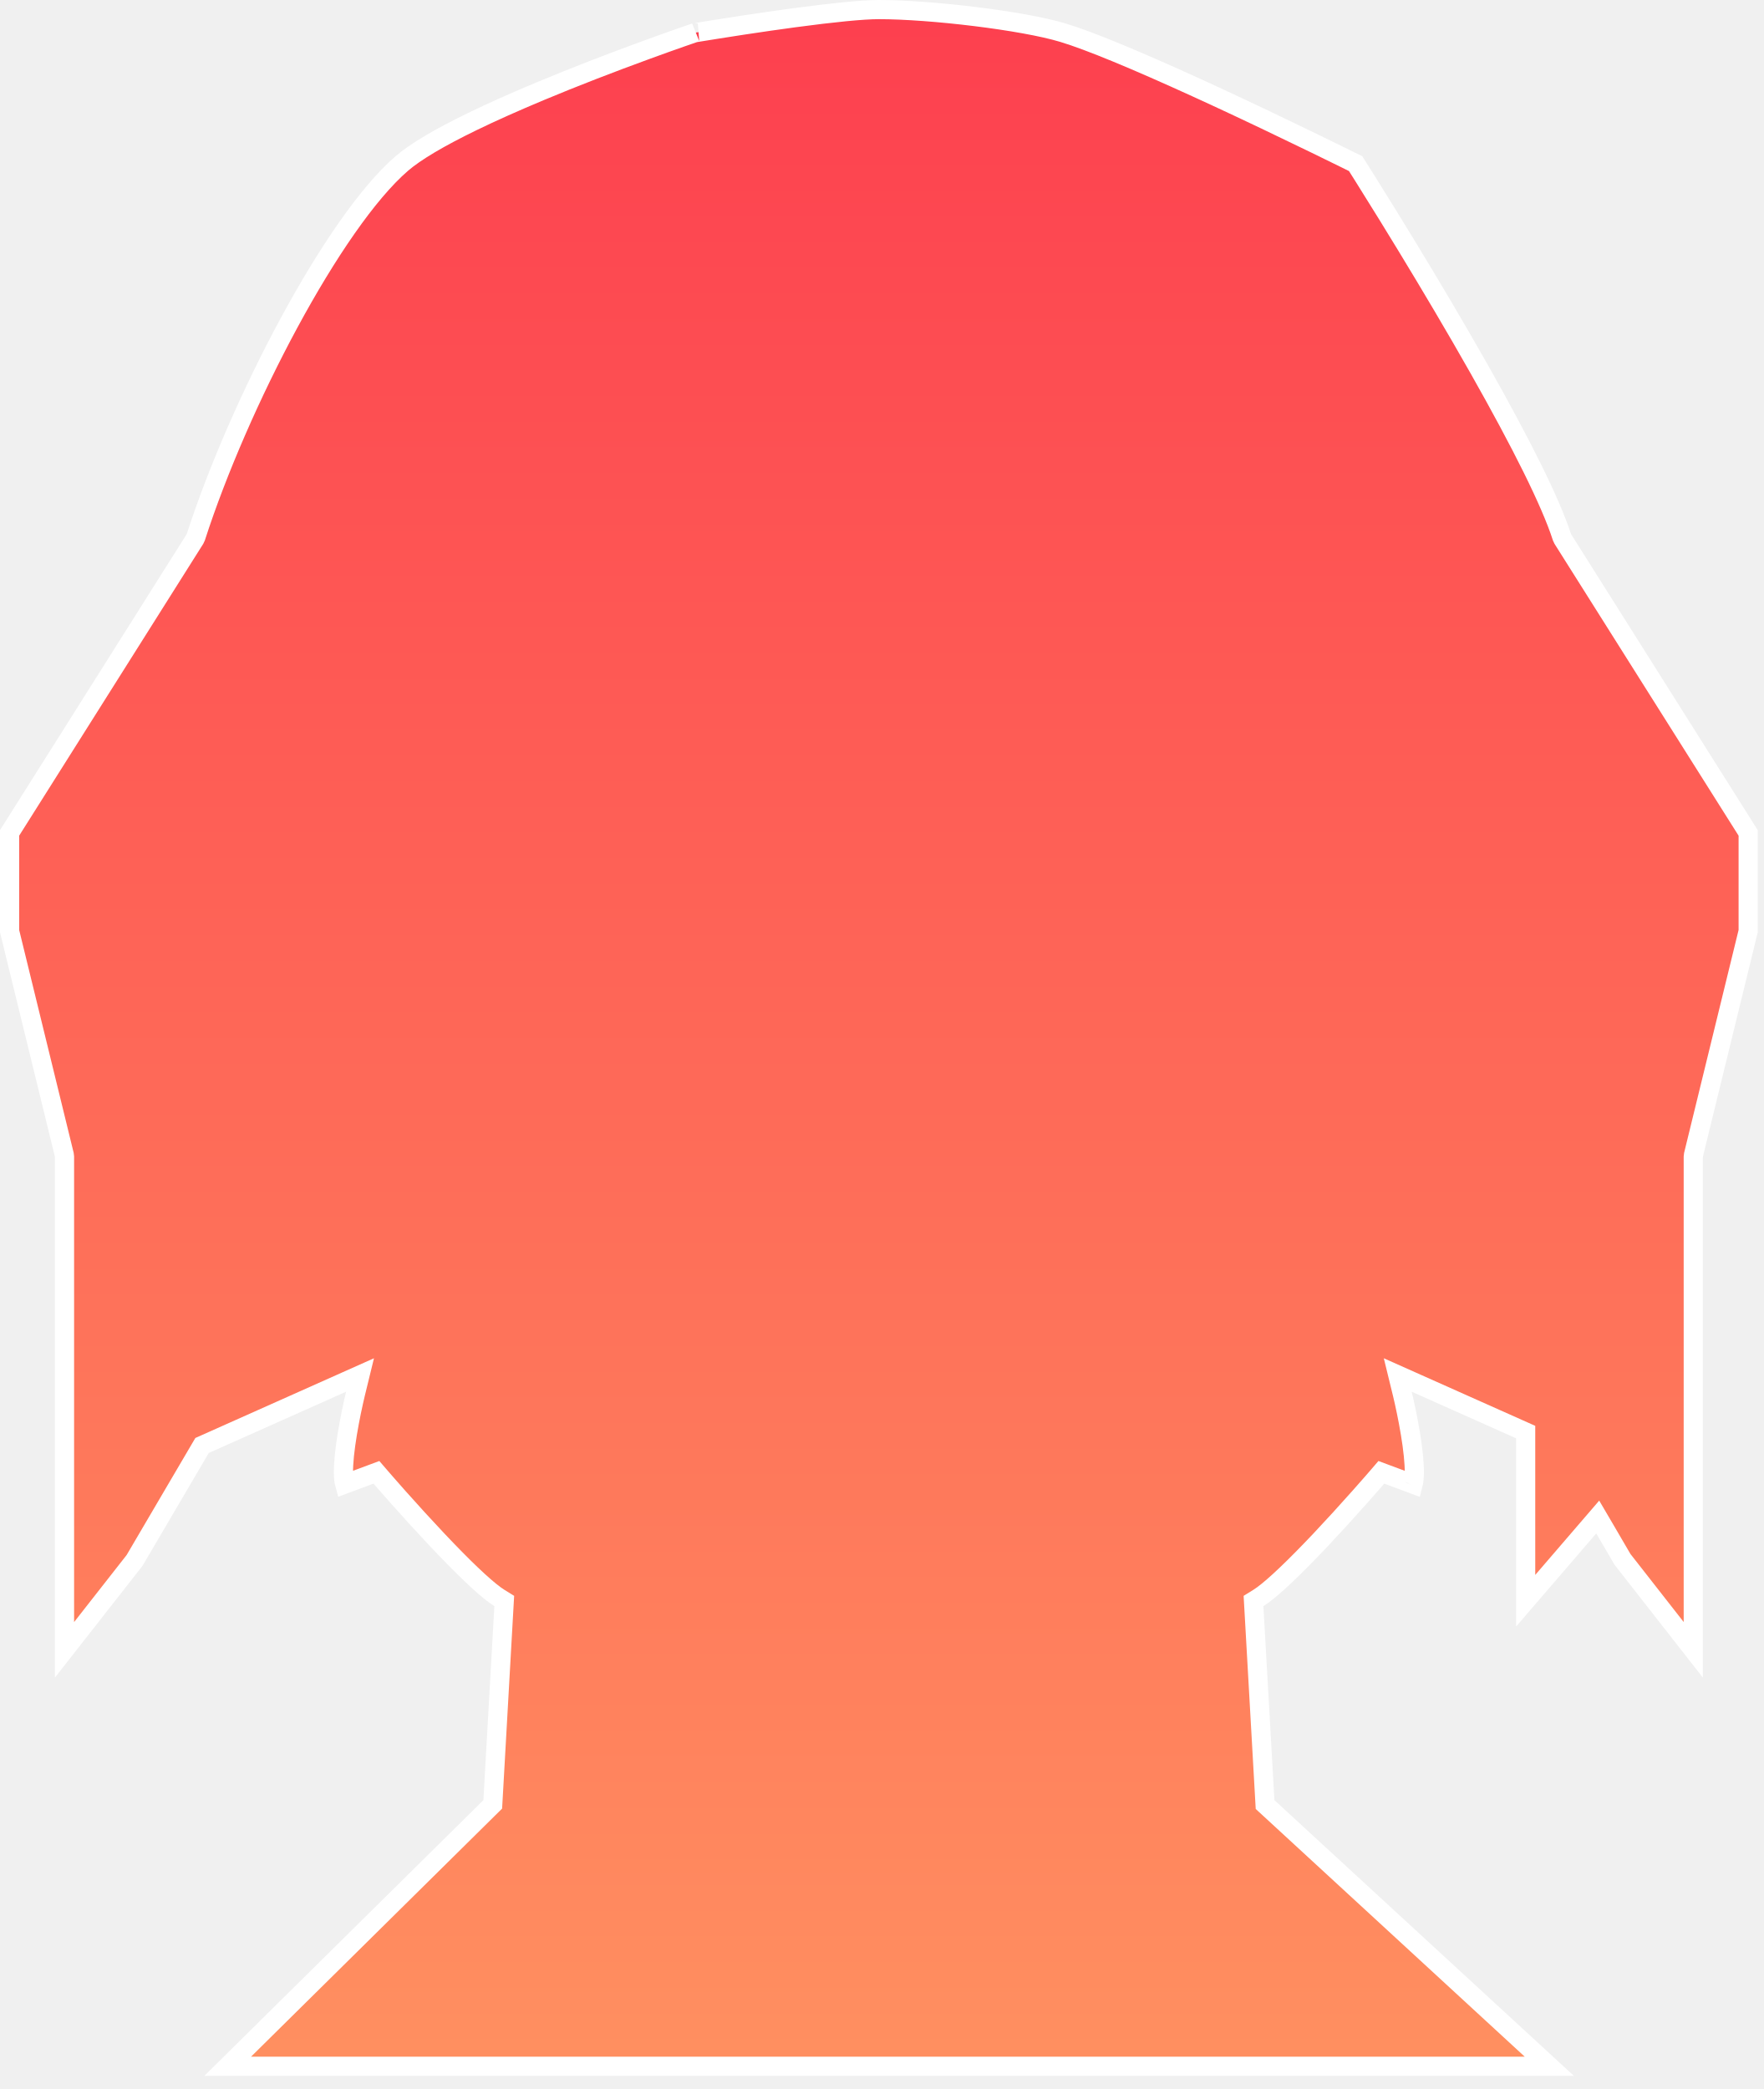
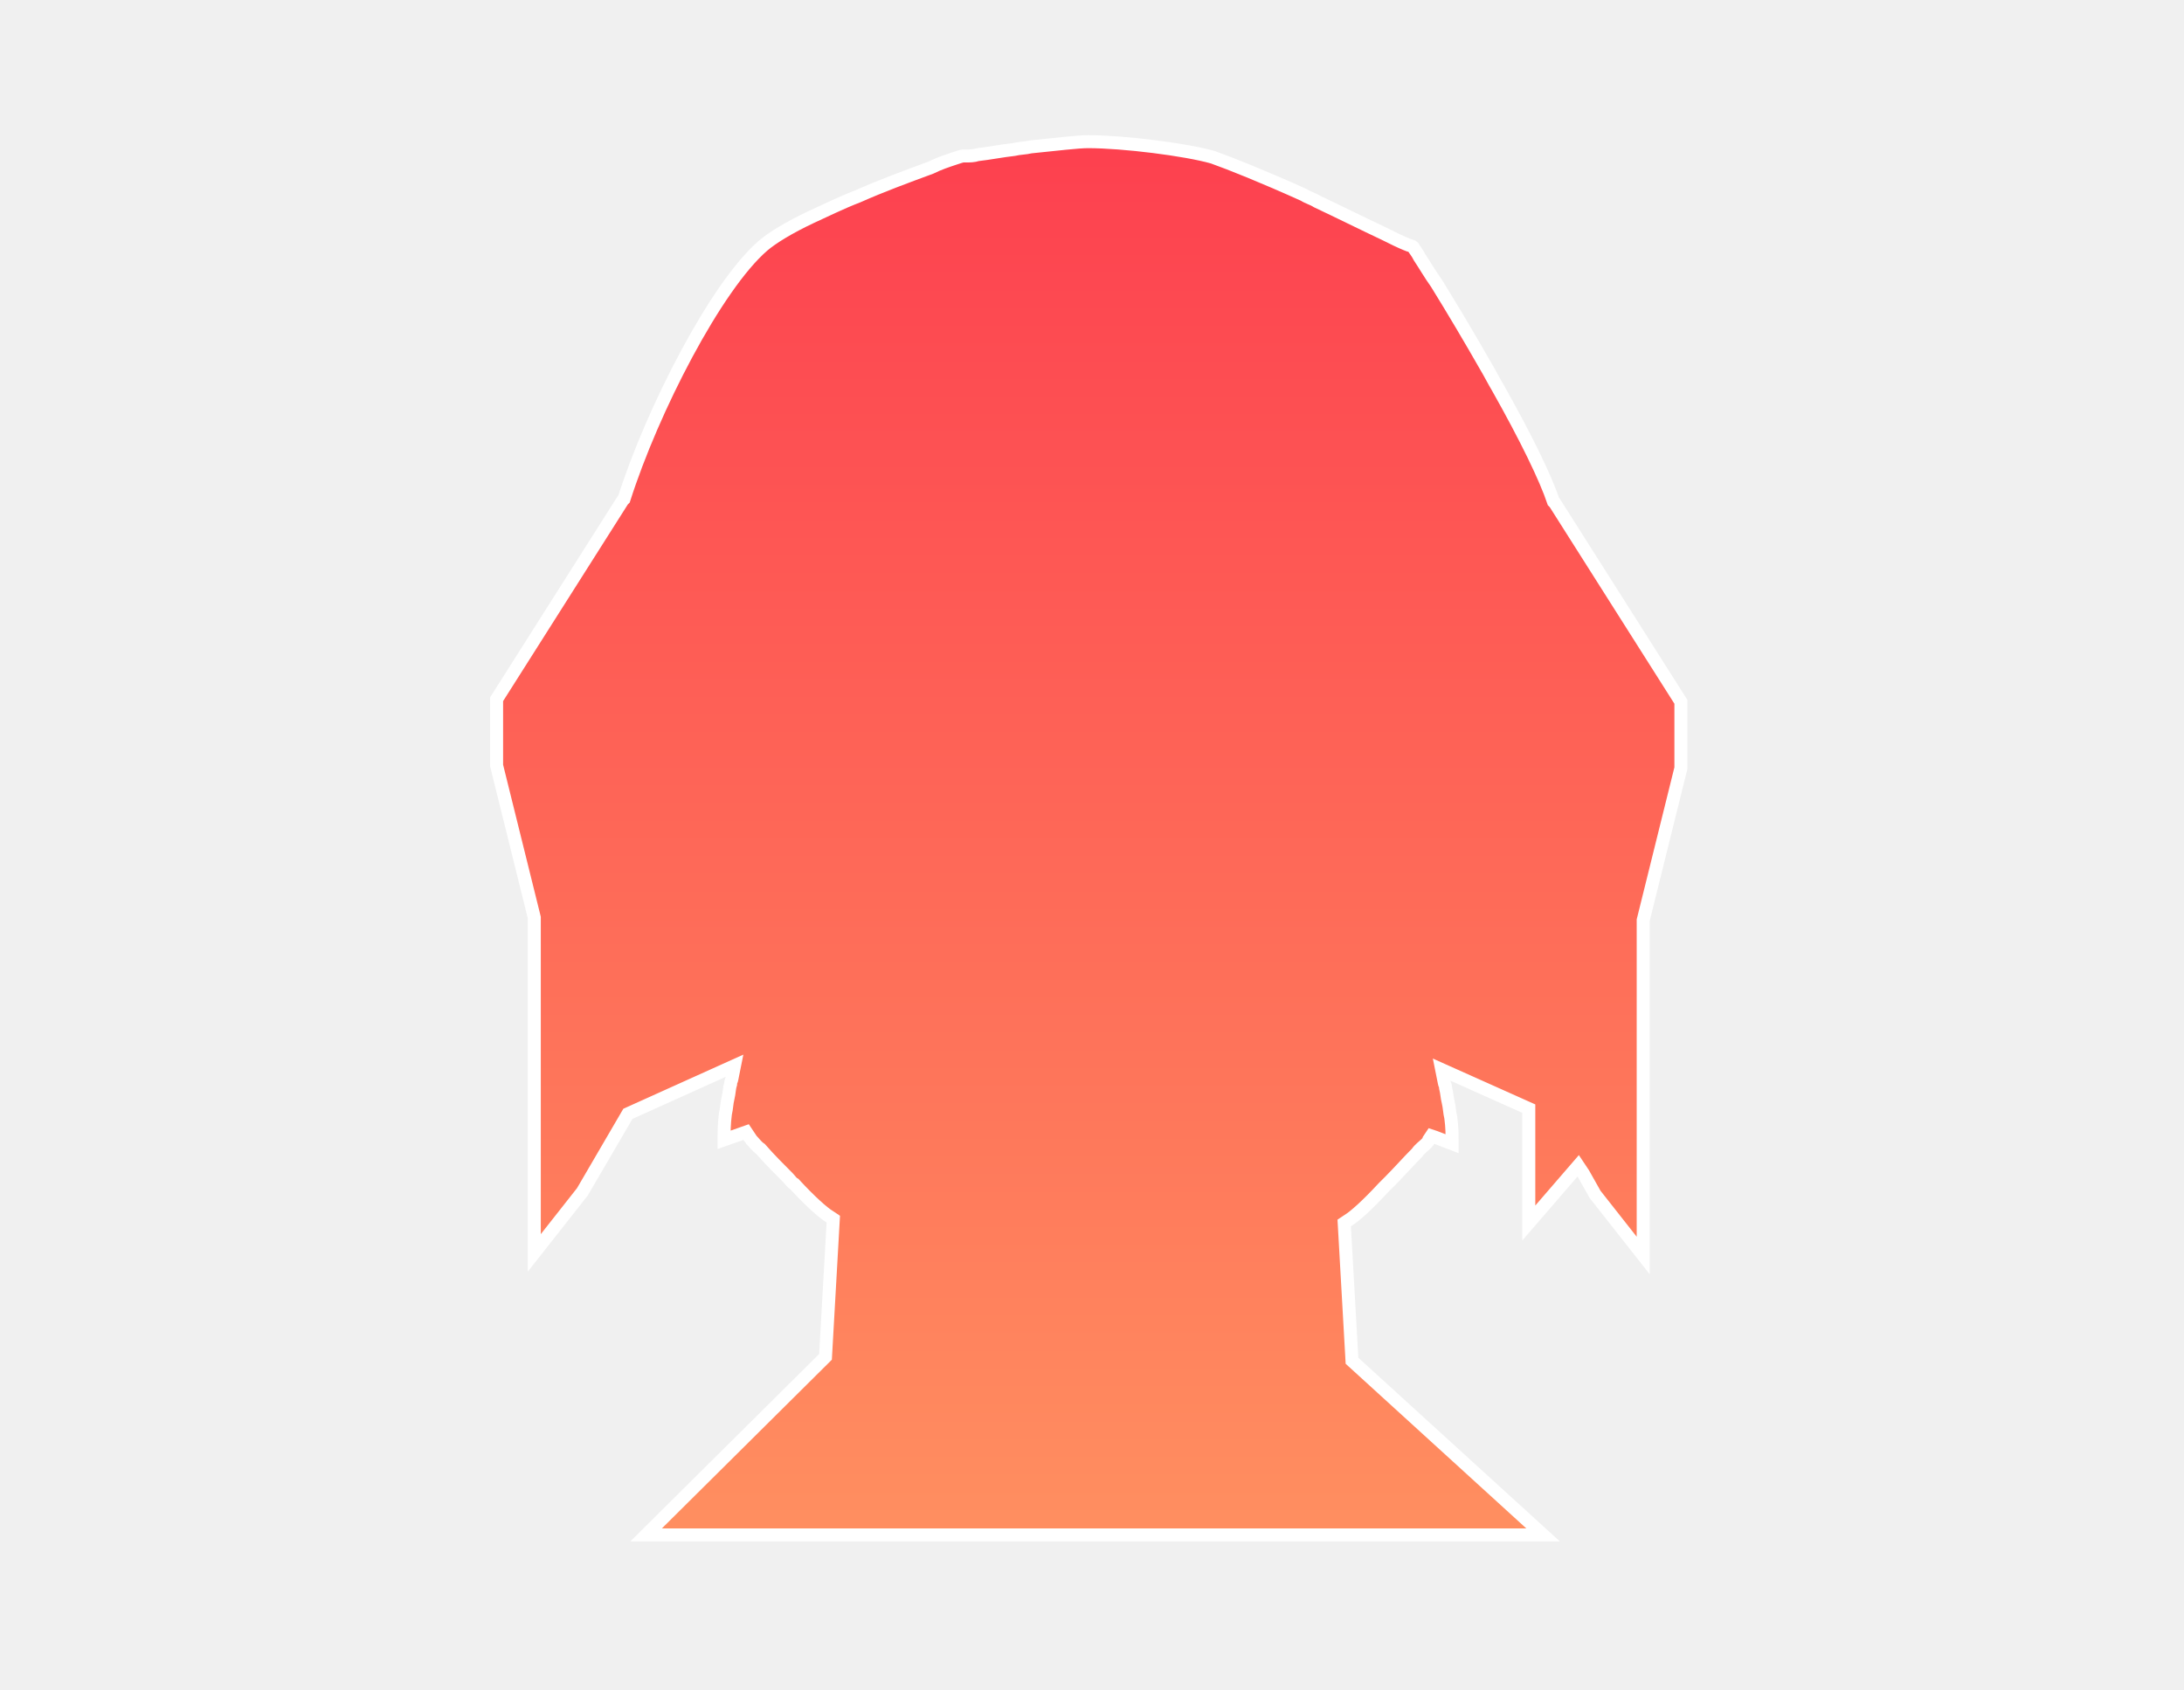
- <svg xmlns="http://www.w3.org/2000/svg" width="92px" height="109px" viewBox="0 0 92 109" version="1.1">
-   <defs>
-     <linearGradient x1="50%" y1="0%" x2="50%" y2="100%" id="linearGradient-1">
-       <stop stop-color="#FD404F" offset="0%" />
-       <stop stop-color="#FF8F60" offset="100%" />
-     </linearGradient>
-   </defs>
-   <g id="Page-1" stroke="none" stroke-width="1" fill="none" fill-rule="evenodd">
-     <g id="characters" transform="translate(-271, -150)" fill="url(#linearGradient-1)" fill-rule="nonzero" stroke="#FFFFFF">
-       <path d="M341.732,158.539 C341.613,158.48 341.446,158.398 341.237,158.294 C340.742,158.05 340.187,157.778 339.584,157.485 C337.862,156.647 336.105,155.81 334.417,155.028 C334.082,154.873 333.752,154.722 333.429,154.574 C330.288,153.14 327.864,152.13 326.458,151.705 C324.354,151.07 319.548,150.5 316.857,150.5 C316.01,150.5 314.465,150.656 312.441,150.927 C312.023,150.984 311.589,151.044 311.143,151.108 C310.213,151.242 309.273,151.385 308.371,151.529 C308.056,151.579 307.767,151.625 307.513,151.667 C307.36,151.692 307.252,151.71 307.273,151.7 C307.148,151.742 306.912,151.824 306.58,151.94 C306.027,152.133 305.411,152.353 304.747,152.596 C302.851,153.288 300.955,154.02 299.187,154.759 C297.871,155.309 296.676,155.842 295.633,156.349 C293.931,157.177 292.675,157.917 291.963,158.532 C288.378,161.625 283.449,171.113 281.22,178.019 L281.167,178.132 L271.5,193.46 L271.5,198.583 L274.352,210.245 L274.366,210.364 L274.366,236.085 L278.021,231.421 L281.542,225.423 L289.785,221.744 L289.543,222.735 C289.524,222.814 289.49,222.959 289.446,223.157 C289.372,223.488 289.298,223.843 289.23,224.209 C289.154,224.61 289.09,225 289.039,225.367 C288.929,226.159 288.892,226.8 288.941,227.216 C288.952,227.31 288.966,227.386 288.981,227.44 L290.641,226.822 L290.869,227.086 C290.912,227.137 290.995,227.232 291.112,227.366 C291.307,227.59 291.526,227.839 291.765,228.108 C292.447,228.875 293.146,229.642 293.822,230.358 C293.992,230.538 294.159,230.713 294.322,230.882 C295.547,232.153 296.508,233.04 297.058,233.381 L297.31,233.537 L296.71,244.148 L282.882,257.813 L351.836,257.813 L337.007,244.158 L336.404,233.537 L336.656,233.381 C337.206,233.04 338.167,232.153 339.392,230.883 C339.556,230.714 339.723,230.538 339.894,230.358 C340.569,229.642 341.268,228.875 341.95,228.108 C342.189,227.839 342.408,227.59 342.604,227.366 C342.72,227.232 342.803,227.137 342.847,227.086 L343.074,226.822 L343.4,226.944 L344.734,227.44 C344.748,227.385 344.763,227.31 344.774,227.217 C344.823,226.8 344.785,226.159 344.676,225.367 C344.625,225 344.56,224.61 344.485,224.209 C344.417,223.843 344.343,223.488 344.27,223.157 C344.226,222.959 344.192,222.813 344.172,222.735 L343.93,221.744 L350.604,224.722 L350.604,233.524 L354.364,229.155 L354.718,229.758 L355.657,231.366 L359.349,236.084 L359.349,210.364 L359.363,210.246 L362.214,198.583 L362.214,193.46 L352.547,178.132 L352.494,178.019 C351.908,176.202 350.381,173.15 348.164,169.233 C347.863,168.701 347.551,168.157 347.23,167.602 C346.011,165.498 344.705,163.325 343.398,161.207 C342.941,160.466 342.517,159.785 342.136,159.179 C341.961,158.902 341.825,158.686 341.732,158.539 Z M344.698,227.535 C344.697,227.536 344.696,227.537 344.695,227.538 C344.698,227.535 344.701,227.531 344.704,227.525 Z" id="suspect-2-highlight" />
+ <svg xmlns="http://www.w3.org/2000/svg" version="1.1" id="Layer_1" x="0px" y="0px" viewBox="0 0 168 130" style="enable-background:new 0 0 168 130;" xml:space="preserve">
+   <style type="text/css">
+ 	.st0{fill:url(#suspect-2-highlight_1_);stroke:#FFFFFF;}
+ </style>
+   <g id="Page-1">
+     <g id="characters" transform="translate(-271, -150)">
+       <linearGradient id="suspect-2-highlight_1_" gradientUnits="userSpaceOnUse" x1="-200.812" y1="1422.663" x2="-200.812" y2="1421.663" gradientTransform="matrix(90.714 0 0 -107.313 18571.295 152831.172)">
+         <stop offset="0" style="stop-color:#FD404F" />
+         <stop offset="1" style="stop-color:#FF8F60" />
+       </linearGradient>
+       <path id="suspect-2-highlight" class="st0" d="M379.7,169c-0.1-0.1-0.3-0.1-0.5-0.2c-0.5-0.2-1.1-0.5-1.7-0.8    c-1.7-0.8-3.5-1.7-5.2-2.5c-0.3-0.2-0.7-0.3-1-0.5c-3.1-1.4-5.6-2.4-7-2.9c-2.1-0.6-6.9-1.2-9.6-1.2c-0.8,0-2.4,0.2-4.4,0.4    c-0.4,0.1-0.9,0.1-1.3,0.2c-0.9,0.1-1.9,0.3-2.8,0.4c-0.3,0.1-0.6,0.1-0.9,0.1c-0.2,0-0.3,0-0.2,0c-0.1,0-0.4,0.1-0.7,0.2    c-0.6,0.2-1.2,0.4-1.8,0.7c-1.9,0.7-3.8,1.4-5.6,2.2c-1.3,0.5-2.5,1.1-3.6,1.6c-1.7,0.8-3,1.6-3.7,2.2    c-3.6,3.1-8.5,12.6-10.7,19.5l-0.1,0.1l-9.7,15.3v5.1l2.9,11.7l0,0.1v25.7l3.7-4.7l3.5-6l8.2-3.7l-0.2,1c0,0.1-0.1,0.2-0.1,0.4    c-0.1,0.3-0.1,0.7-0.2,1.1c-0.1,0.4-0.1,0.8-0.2,1.2c-0.1,0.8-0.1,1.4-0.1,1.8c0,0.1,0,0.2,0,0.2l1.7-0.6l0.2,0.3    c0,0.1,0.1,0.1,0.2,0.3c0.2,0.2,0.4,0.5,0.7,0.7c0.7,0.8,1.4,1.5,2.1,2.2c0.2,0.2,0.3,0.4,0.5,0.5c1.2,1.3,2.2,2.2,2.7,2.5    l0.3,0.2l-0.6,10.6l-13.8,13.7h69L375,254.7l-0.6-10.6l0.3-0.2c0.5-0.3,1.5-1.2,2.7-2.5c0.2-0.2,0.3-0.3,0.5-0.5    c0.7-0.7,1.4-1.5,2.1-2.2c0.2-0.3,0.5-0.5,0.7-0.7c0.1-0.1,0.2-0.2,0.2-0.3l0.2-0.3l0.3,0.1l1.3,0.5c0-0.1,0-0.1,0-0.2    c0-0.4,0-1.1-0.1-1.8c-0.1-0.4-0.1-0.8-0.2-1.2c-0.1-0.4-0.1-0.7-0.2-1.1c0-0.2-0.1-0.3-0.1-0.4l-0.2-1l6.7,3v8.8l3.8-4.4l0.4,0.6    l0.9,1.6l3.7,4.7v-25.7l0-0.1l2.9-11.7V204l-9.7-15.3l-0.1-0.1c-0.6-1.8-2.1-4.9-4.3-8.8c-0.3-0.5-0.6-1.1-0.9-1.6    c-1.2-2.1-2.5-4.3-3.8-6.4c-0.5-0.7-0.9-1.4-1.3-2C380,169.4,379.8,169.2,379.7,169z M382.7,238C382.7,238,382.7,238,382.7,238    C382.7,238,382.7,238,382.7,238L382.7,238z" />
    </g>
  </g>
</svg>
